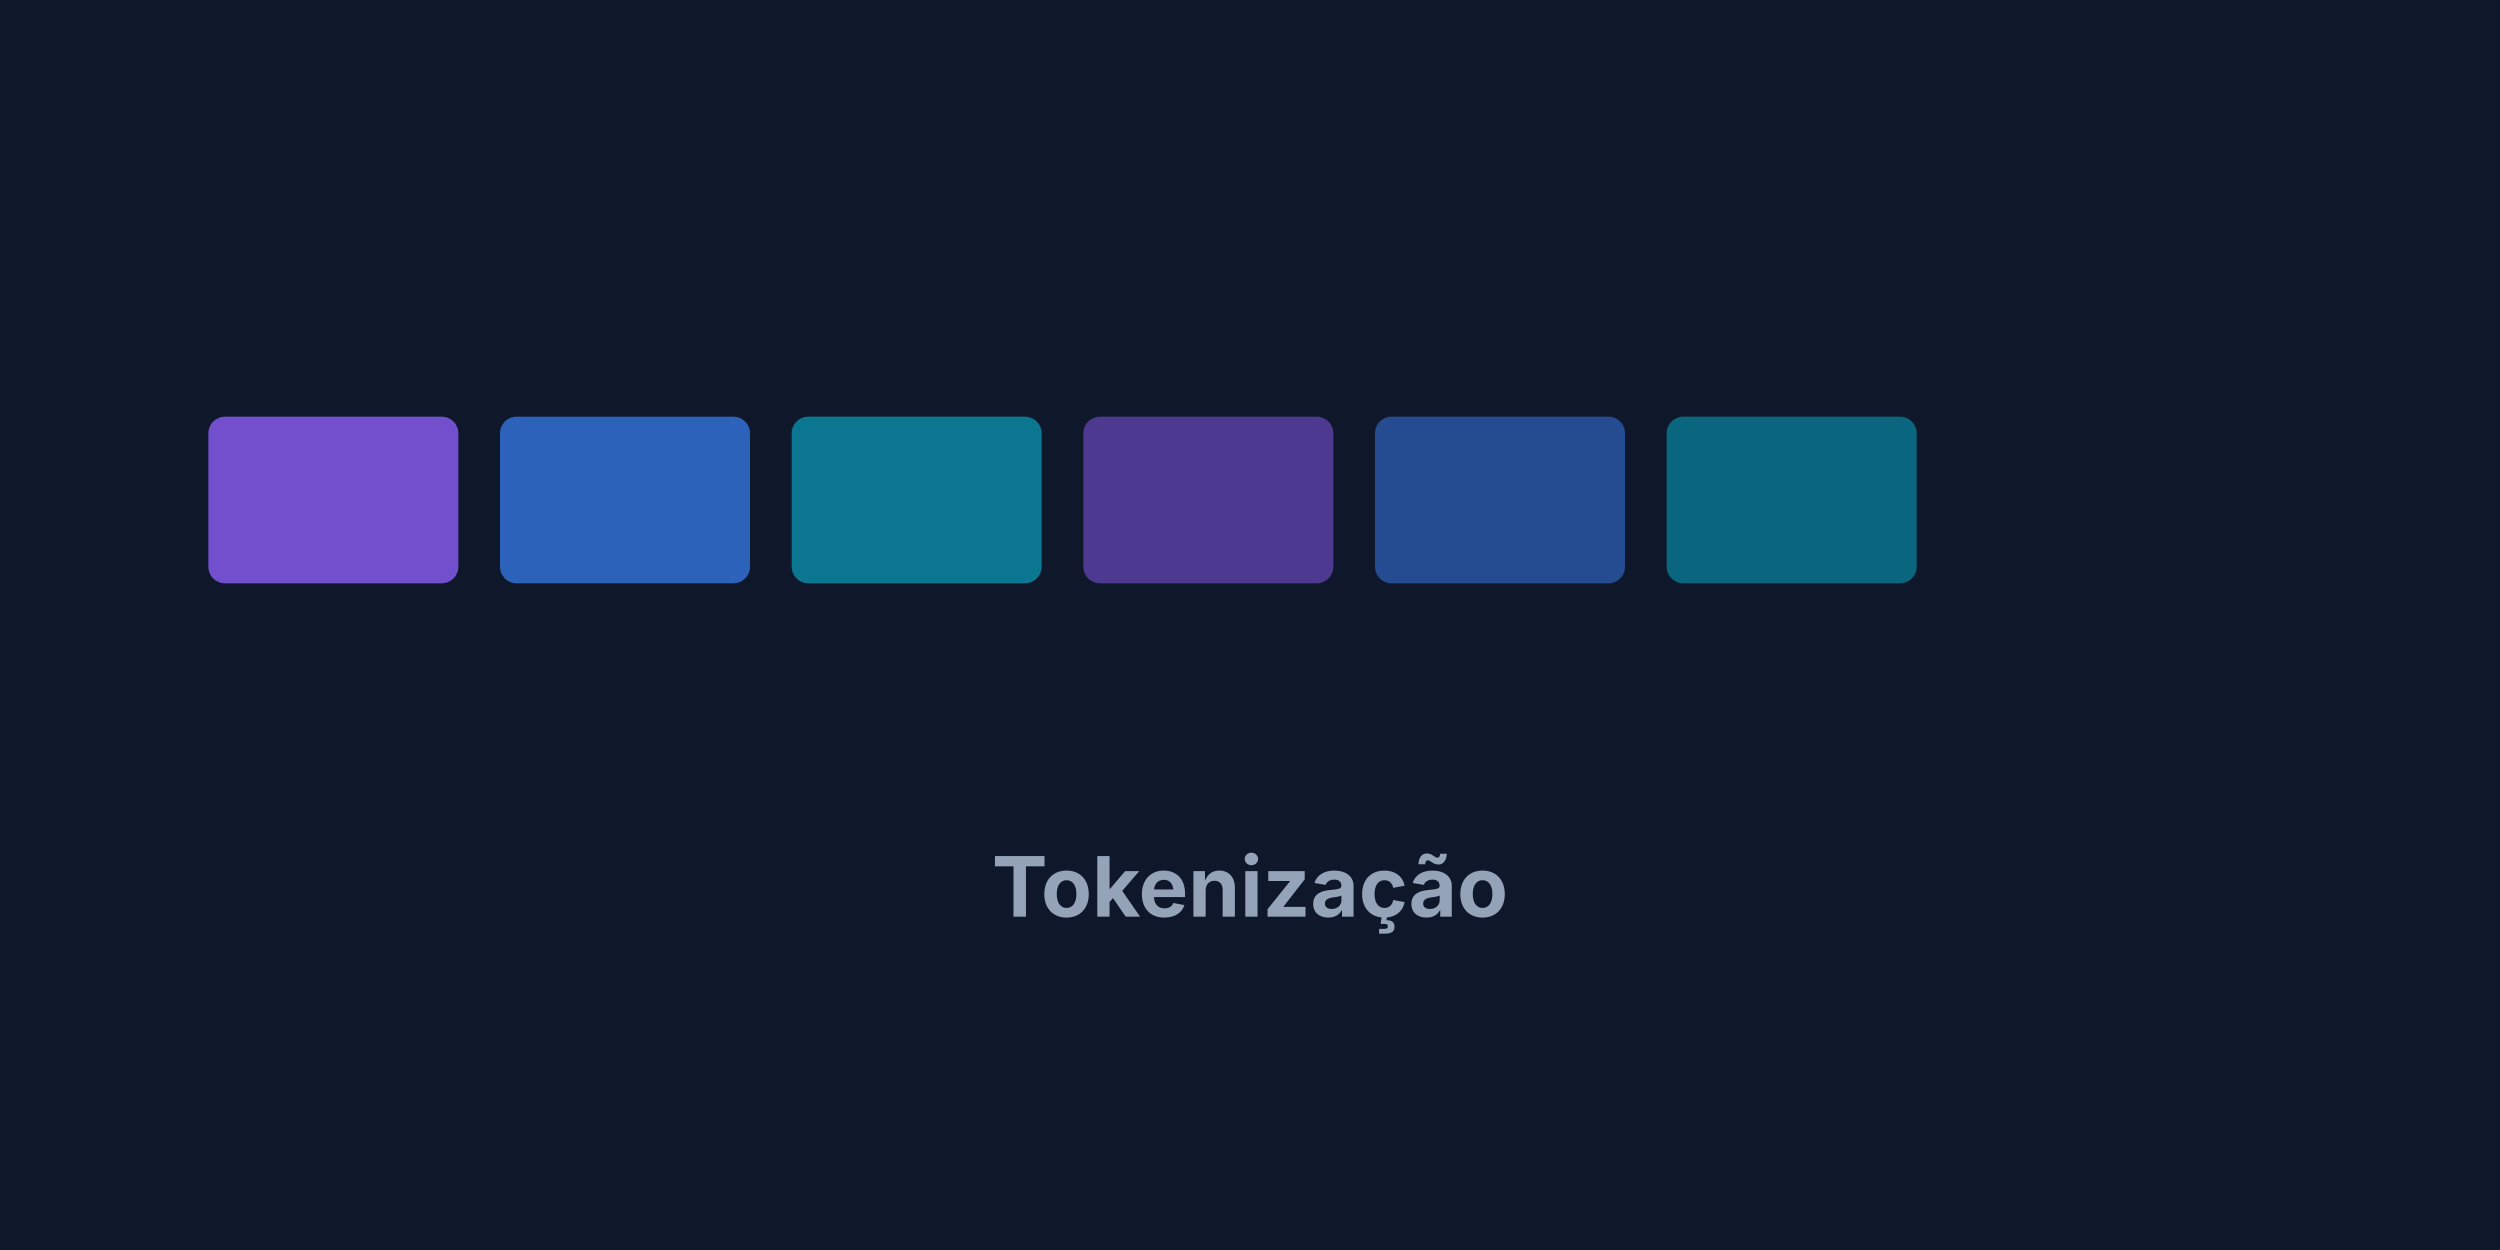
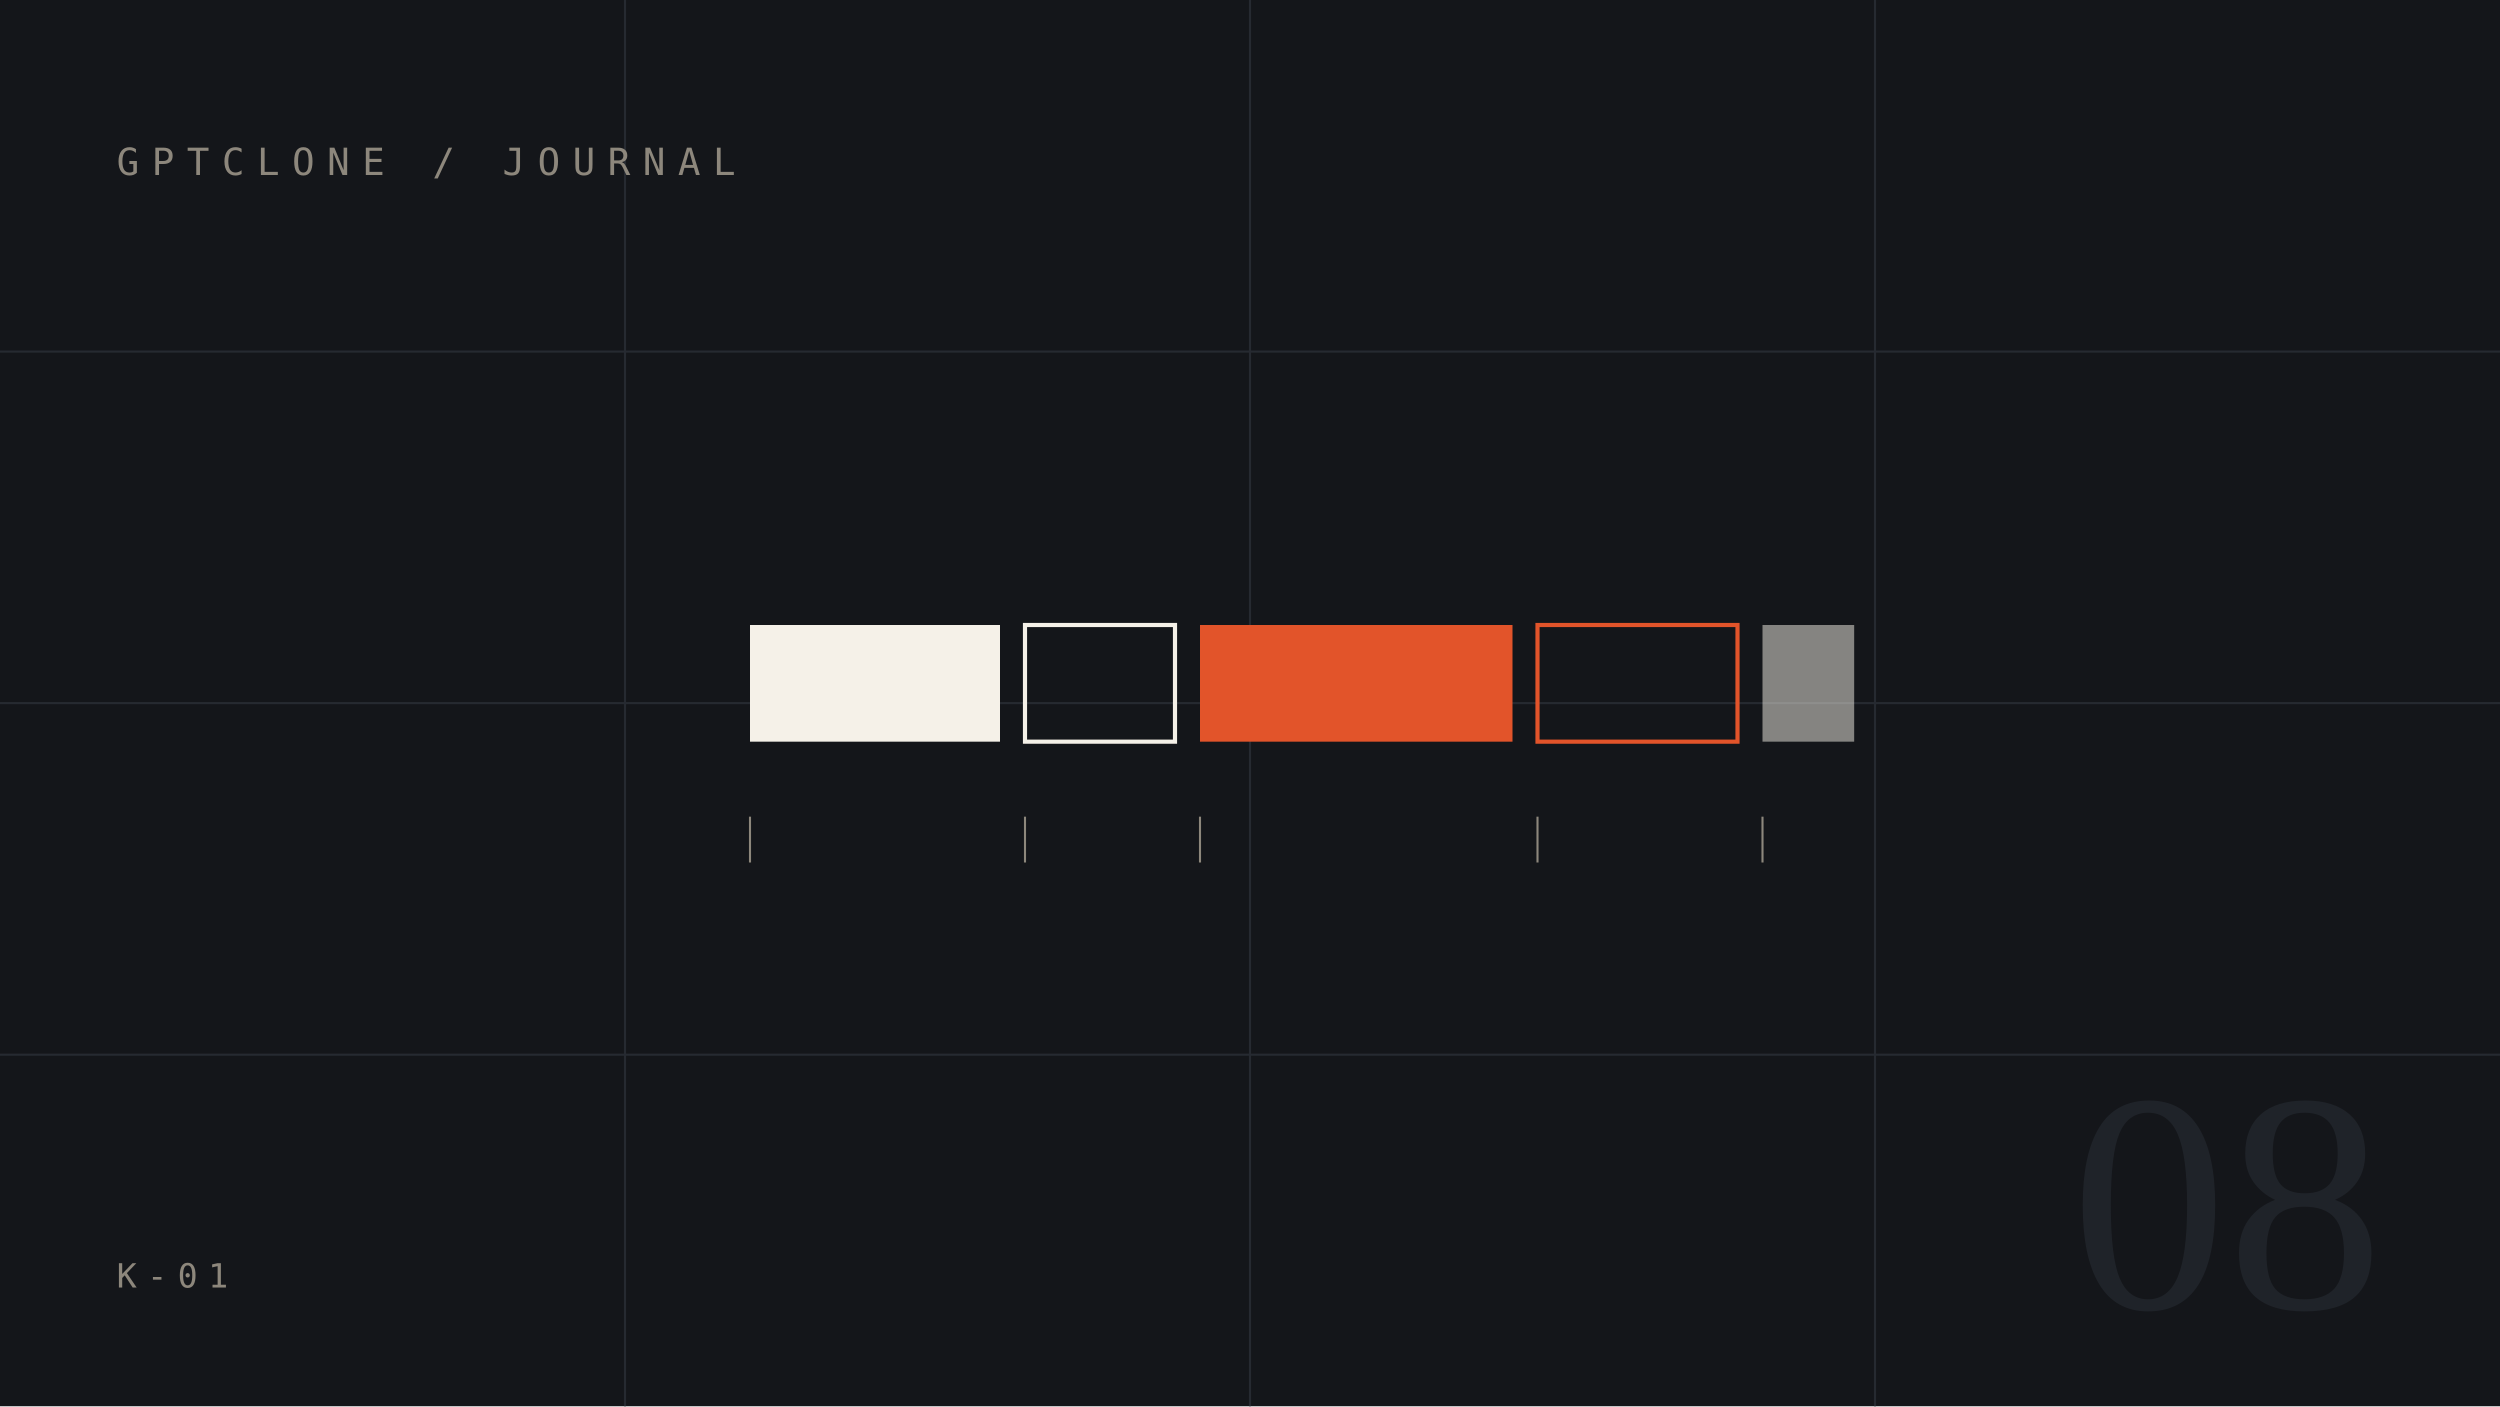
- <svg xmlns="http://www.w3.org/2000/svg" viewBox="0 0 600 300" fill="none">
-   <rect width="600" height="300" fill="#0f172a" />
-   <rect x="50" y="100" width="60" height="40" rx="4" fill="#8b5cf6" opacity="0.8" />
-   <rect x="120" y="100" width="60" height="40" rx="4" fill="#3b82f6" opacity="0.7" />
-   <rect x="190" y="100" width="60" height="40" rx="4" fill="#06b6d4" opacity="0.6" />
-   <rect x="260" y="100" width="60" height="40" rx="4" fill="#8b5cf6" opacity="0.5" />
-   <rect x="330" y="100" width="60" height="40" rx="4" fill="#3b82f6" opacity="0.5" />
-   <rect x="400" y="100" width="60" height="40" rx="4" fill="#06b6d4" opacity="0.5" />
-   <text x="300" y="220" font-family="Inter, sans-serif" font-size="20" font-weight="bold" fill="#94a3b8" text-anchor="middle">Tokenização</text>
+ <svg xmlns="http://www.w3.org/2000/svg" viewBox="0 0 1200 675">
+   <rect width="1200" height="675" fill="#14161a" />
+   <g stroke="#262a31" stroke-width="1">
+     <path d="M0 168.75h1200M0 337.5h1200M0 506.25h1200M300 0v675M600 0v675M900 0v675" />
+   </g>
+   <text x="56" y="84" font-family="'IBM Plex Mono', ui-monospace, monospace" font-size="18" letter-spacing="6" fill="#8d877c">GPTCLONE / JOURNAL</text>
+   <text x="56" y="618" font-family="'IBM Plex Mono', ui-monospace, monospace" font-size="16" letter-spacing="5" fill="#8d877c">K-01</text>
+   <text x="1144" y="628" text-anchor="end" font-family="Georgia, 'Times New Roman', serif" font-size="150" fill="#1f2329">08</text>
+   <rect x="360" y="300" width="120" height="56" fill="#f5f1e8" />
+   <rect x="492" y="300" width="72" height="56" fill="none" stroke="#f5f1e8" stroke-width="2" />
+   <rect x="576" y="300" width="150" height="56" fill="#e2542a" />
+   <rect x="738" y="300" width="96" height="56" fill="none" stroke="#e2542a" stroke-width="2" />
+   <rect x="846" y="300" width="44" height="56" fill="#f5f1e8" opacity=".5" />
+   <g stroke="#8d877c">
+     <path d="M360 392v22M492 392v22M576 392v22M738 392v22M846 392v22" />
+   </g>
</svg>
